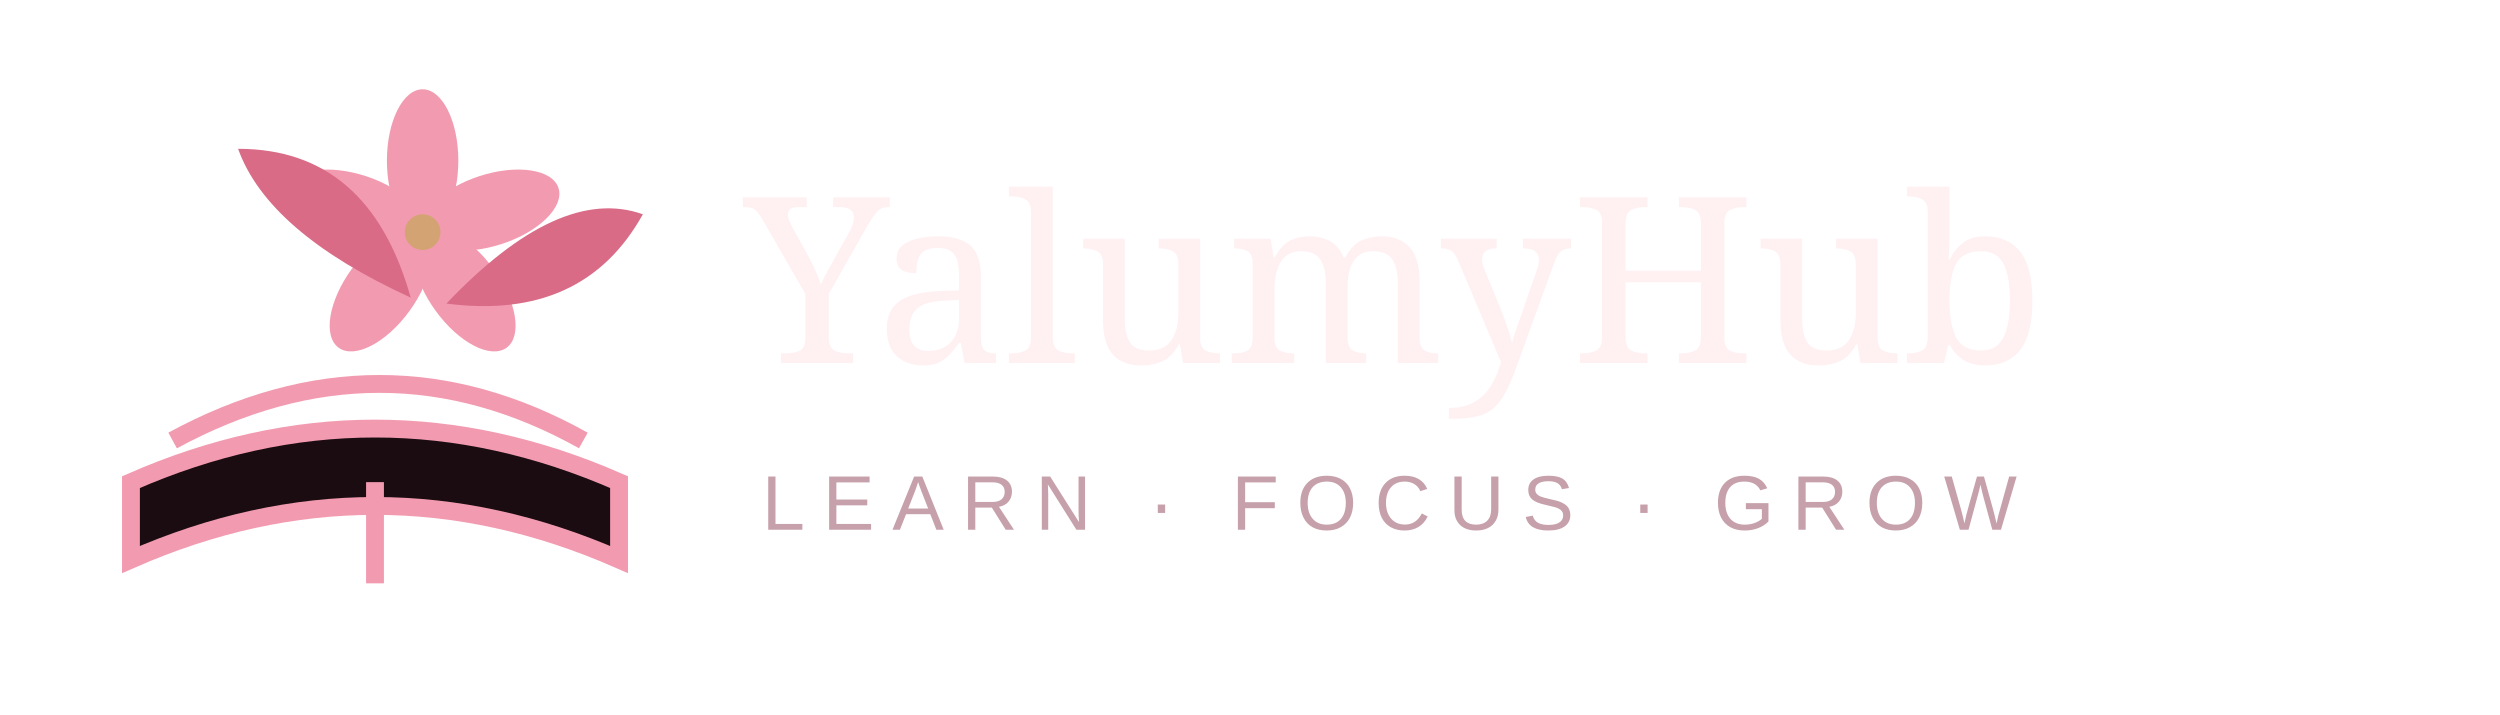
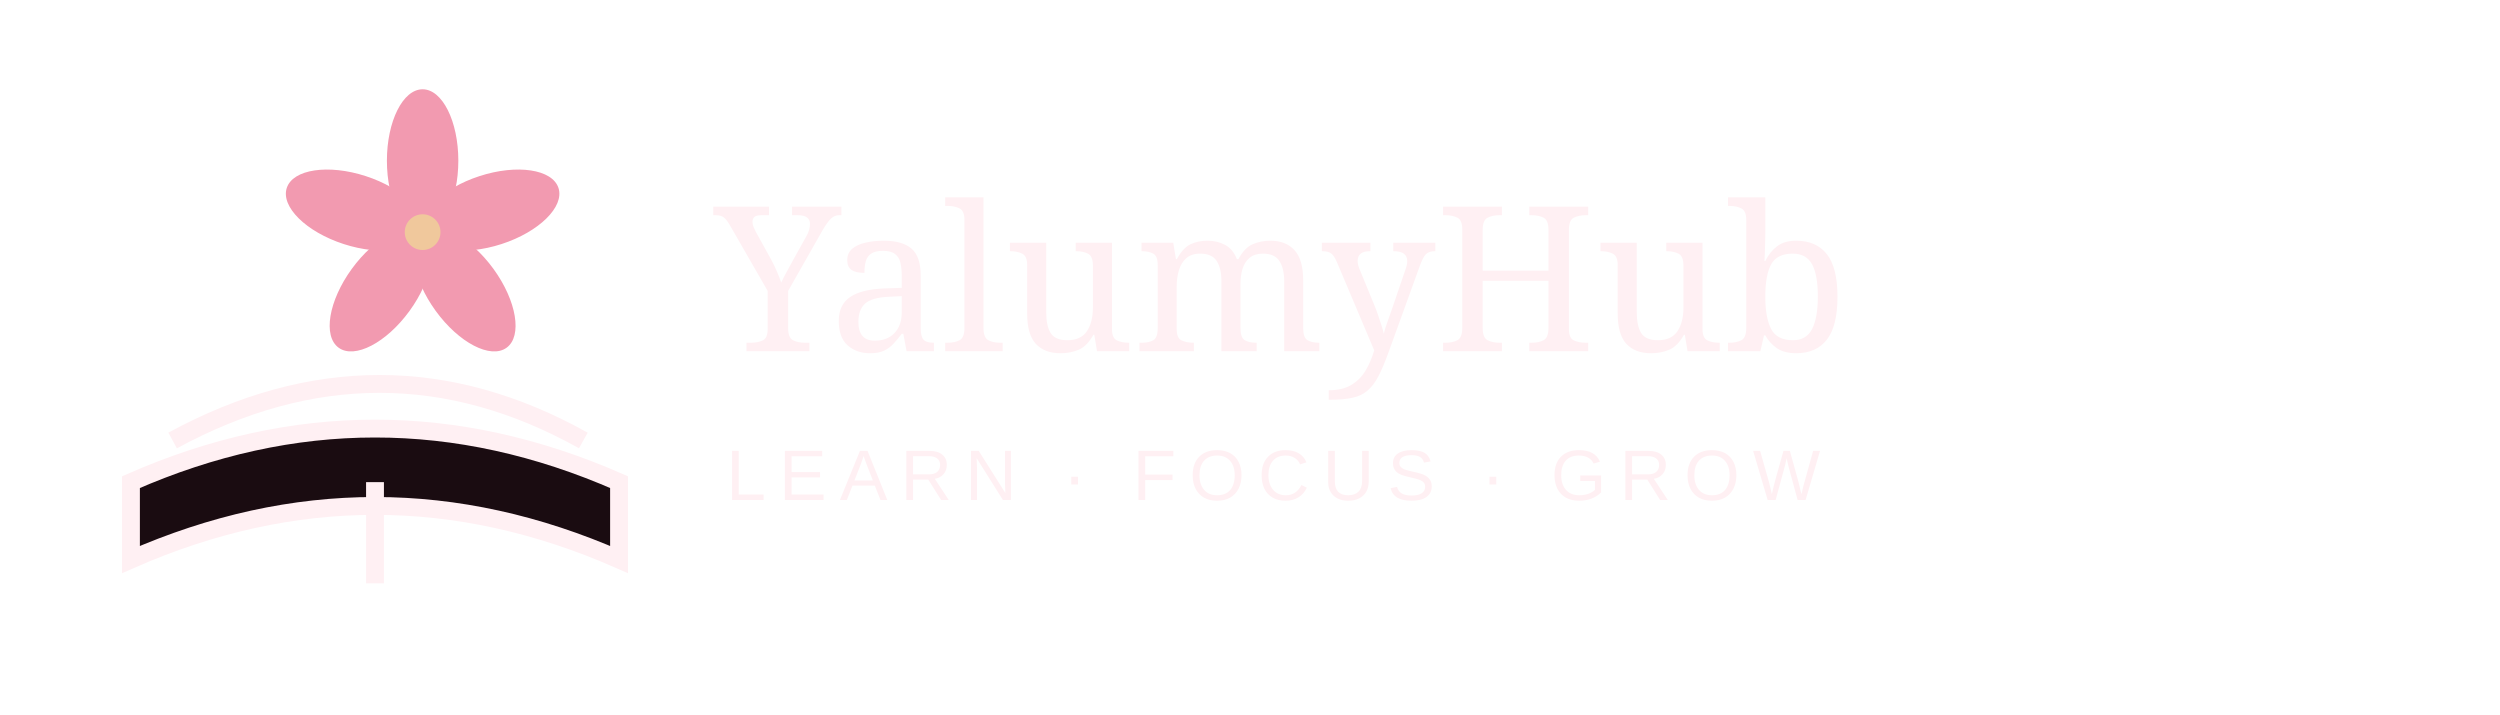
<svg xmlns="http://www.w3.org/2000/svg" viewBox="0 0 420 120">
  <g transform="translate(10 12)">
-     <path d="M12 69Q53 51 94 69L94 82Q53 64 12 82ZM53 69V86" fill="#1A0C11" stroke="#F29AB0" stroke-width="3" />
-     <path d="M19 62Q54 43 88 62" fill="none" stroke="#F29AB0" stroke-width="3" />
+     <path d="M12 69Q53 51 94 69L94 82Q53 64 12 82ZM53 69V86" fill="#1A0C11" stroke="#FFF0F3" stroke-width="3" />
+     <path d="M19 62Q54 43 88 62" fill="none" stroke="#FFF0F3" stroke-width="3" />
    <g fill="#F29AB0" transform="translate(61 27)">
      <ellipse cy="-12" rx="6" ry="12" />
      <ellipse cy="-12" rx="6" ry="12" transform="rotate(72)" />
      <ellipse cy="-12" rx="6" ry="12" transform="rotate(144)" />
      <ellipse cy="-12" rx="6" ry="12" transform="rotate(216)" />
      <ellipse cy="-12" rx="6" ry="12" transform="rotate(288)" />
-       <circle r="3" fill="#D4A373" />
+       <circle r="3" fill="#F0C89C" />
    </g>
-     <path d="M59 38Q35 27 30 13Q52 13 59 38M65 39Q84 19 98 24Q88 42 65 39" fill="#D96B87" />
  </g>
-   <text x="125" y="61" font-family="Georgia,serif" font-size="39" fill="#FFF0F2">YalumyHub</text>
-   <text x="128" y="89" font-family="Arial,sans-serif" letter-spacing="3" font-size="13" fill="#C6A0AA">LEARN · FOCUS · GROW</text>
+   <text x="120" y="59" fill="#FFF0F3" font-family="Georgia,serif" font-size="34">YalumyHub</text>
+   <text x="122" y="84" fill="#FFF0F3" font-family="Arial,sans-serif" font-size="12" letter-spacing="2.2">LEARN · FOCUS · GROW</text>
</svg>
